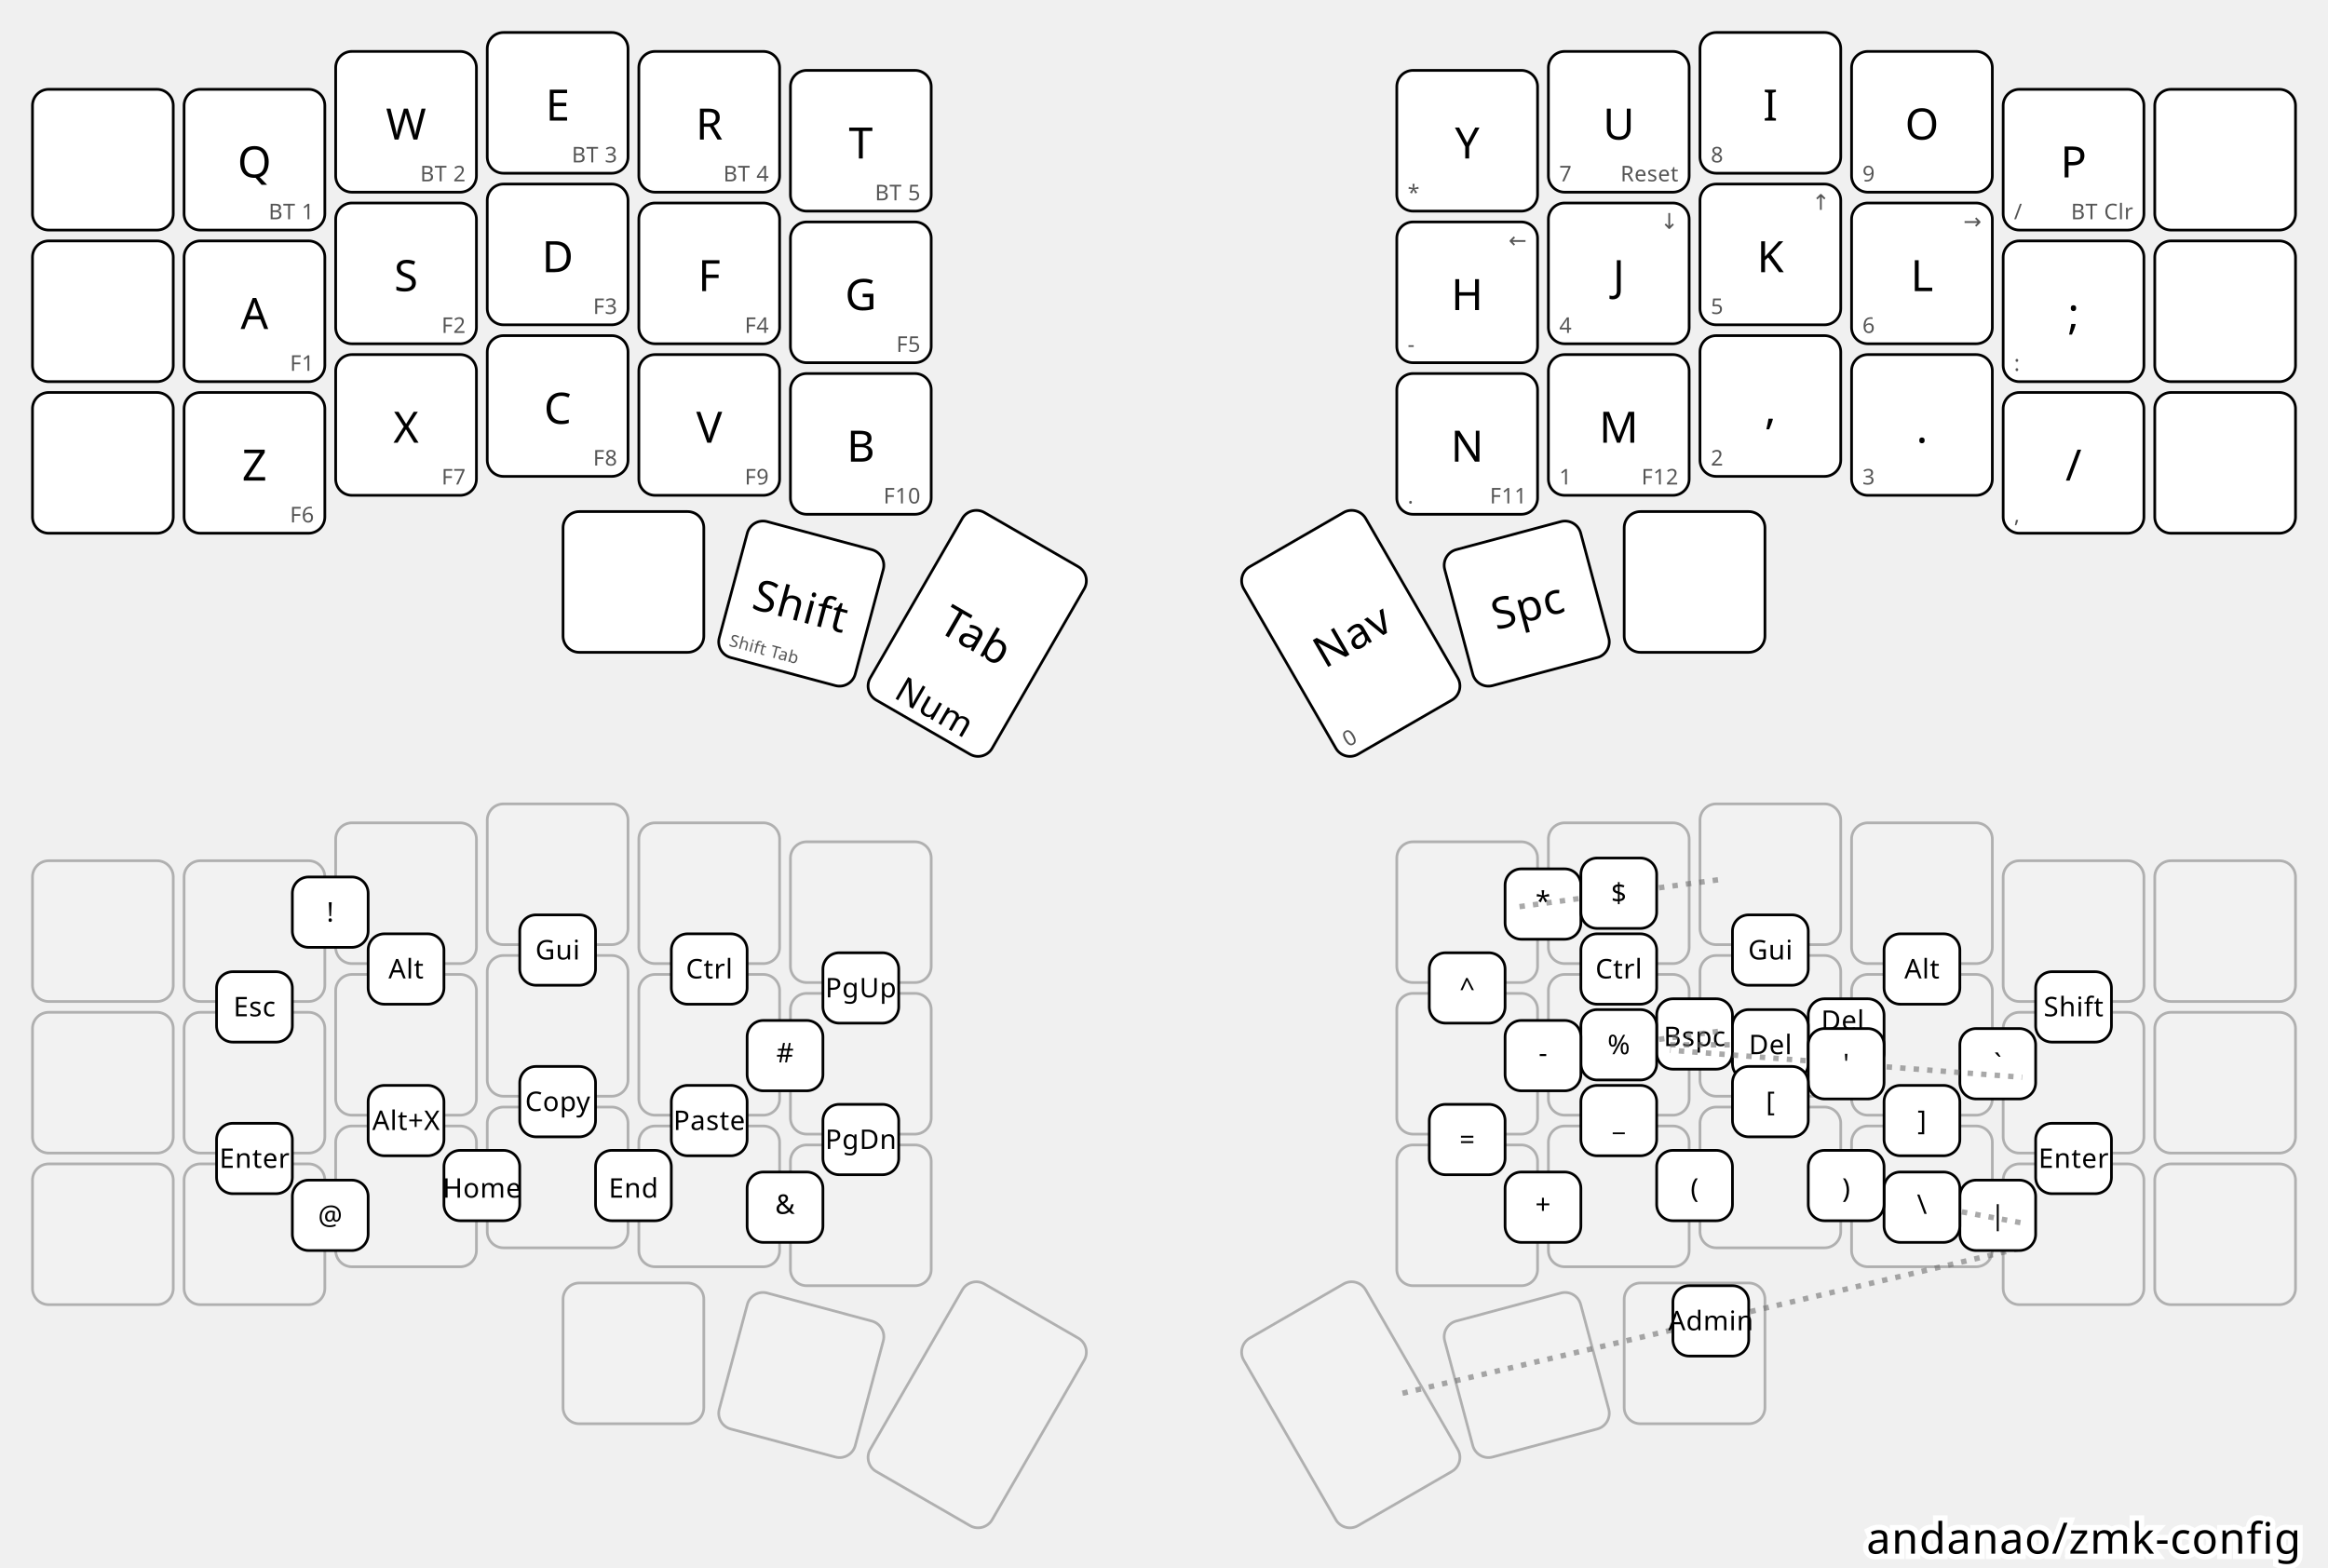
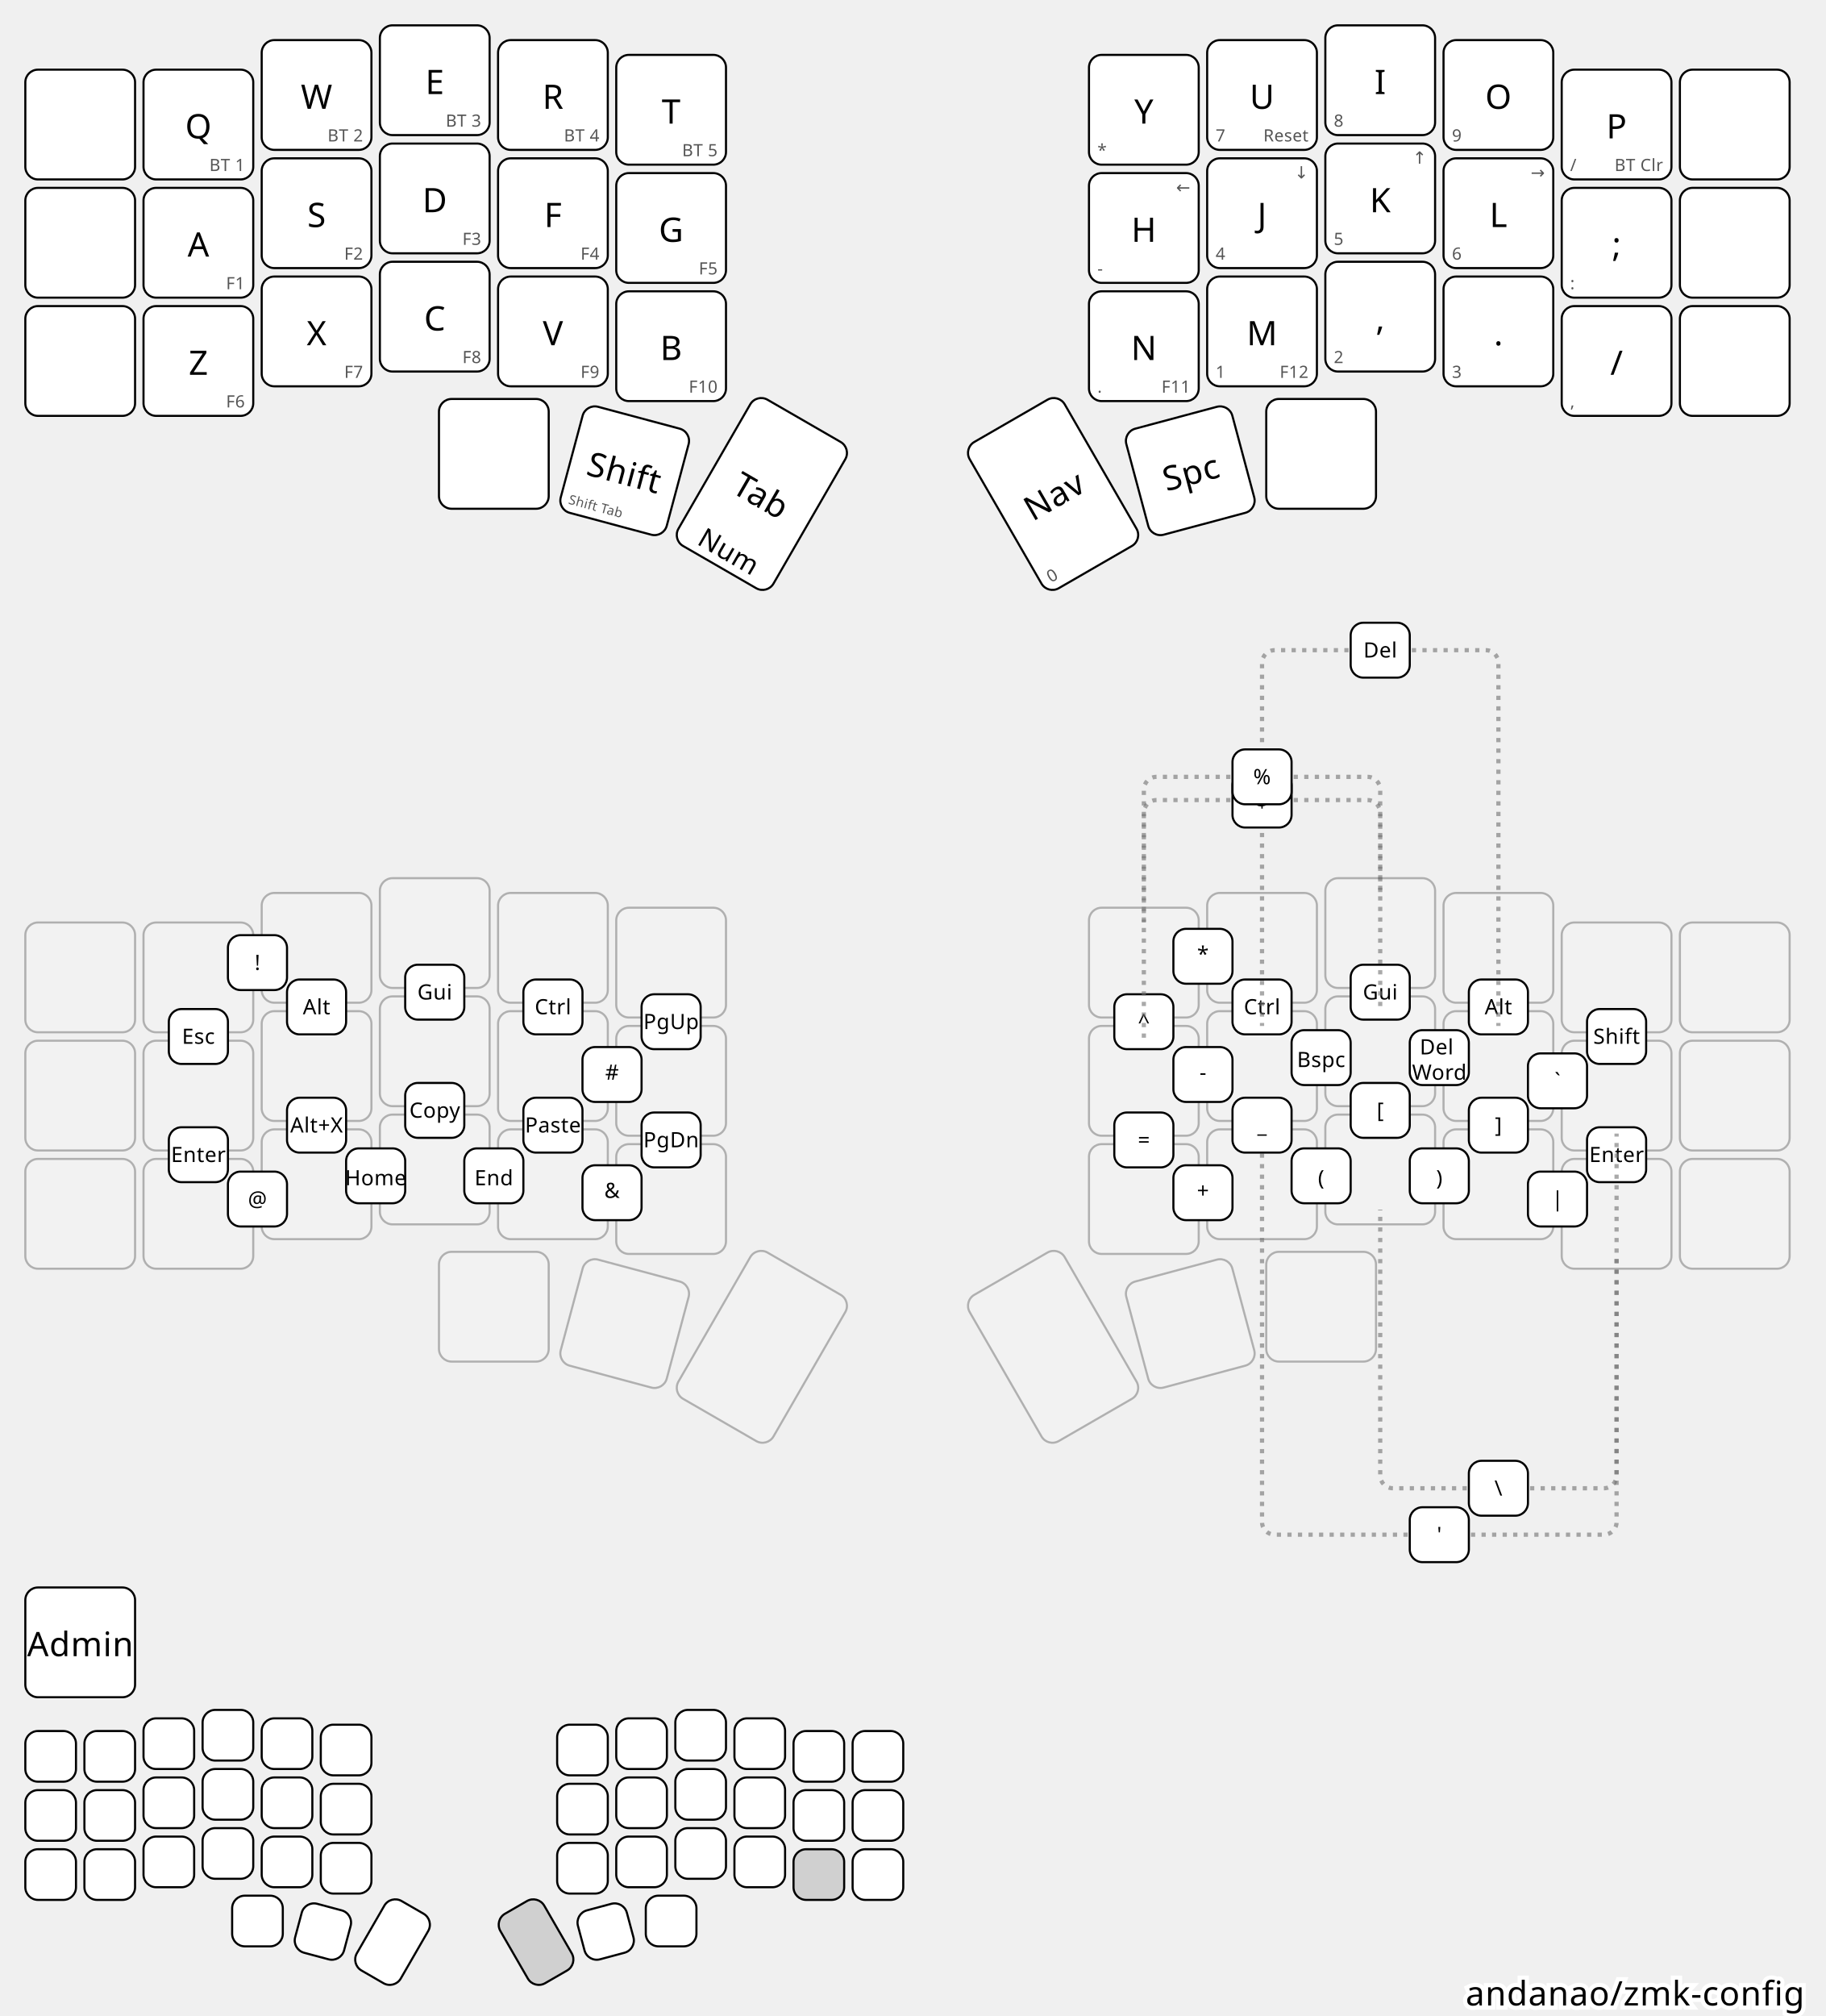
- <svg xmlns="http://www.w3.org/2000/svg" xmlns:xlink="http://www.w3.org/1999/xlink" width="860" height="579" viewBox="0 0 860 579" class="keymap">
+ <svg xmlns="http://www.w3.org/2000/svg" xmlns:xlink="http://www.w3.org/1999/xlink" width="865" height="955" viewBox="0 0 865 955" class="keymap">
  <defs>/* start glyphs */
<svg id="mdi:play-pause">
      <svg id="mdi-play-pause" viewBox="0 0 24 24">
        <path d="M3,5V19L11,12M13,19H16V5H13M18,5V19H21V5" />
      </svg>
    </svg>
    <svg id="mdi:skip-backward">
      <svg id="mdi-skip-backward" viewBox="0 0 24 24">
        <path d="M20,5V19L13,12M6,5V19H4V5M13,5V19L6,12" />
      </svg>
    </svg>
    <svg id="mdi:skip-forward">
      <svg id="mdi-skip-forward" viewBox="0 0 24 24">
        <path d="M4,5V19L11,12M18,5V19H20V5M11,5V19L18,12" />
      </svg>
    </svg>
    <svg id="mdi:volume-high">
      <svg id="mdi-volume-high" viewBox="0 0 24 24">
        <path d="M14,3.23V5.29C16.89,6.15 19,8.83 19,12C19,15.17 16.89,17.84 14,18.7V20.77C18,19.86 21,16.28 21,12C21,7.72 18,4.14 14,3.23M16.5,12C16.5,10.23 15.5,8.71 14,7.97V16C15.5,15.29 16.5,13.76 16.5,12M3,9V15H7L12,20V4L7,9H3Z" />
      </svg>
    </svg>
    <svg id="mdi:volume-medium">
      <svg id="mdi-volume-medium" viewBox="0 0 24 24">
        <path d="M5,9V15H9L14,20V4L9,9M18.5,12C18.5,10.23 17.5,8.71 16,7.97V16C17.5,15.29 18.5,13.76 18.5,12Z" />
      </svg>
    </svg>
  </defs>/* end glyphs */
<style>/* Deliberately monochrome: black on white, with a white-on-black variant
   for browsers in dark mode.

   Colours are literal hex rather than CSS custom properties. librsvg --
   what Emacs and most non-browser SVG viewers render with -- does not
   implement var() and silently falls back to black, and it ignores @media,
   so it gets the light variant below. */

svg path { fill: inherit; }

svg.keymap {
    fill: #000;
    background-color: #fff;
    font-family: Calibri, system-ui, sans-serif;
    font-size: 16px;
    font-kerning: normal;
    text-rendering: optimizeLegibility;
}

/* Keys need an outline here. The palettes keymap-drawer ships rely on the
   key fill contrasting with a coloured page; white-on-white has none. */
rect.key, rect.combo, rect.combo-separate { fill: #fff; stroke: #000; stroke-width: 1; }
rect.held, rect.combo.held                { fill: #d0d0d0; }
.layer-Combos rect.key                    { fill: #f2f2f2; stroke: #b0b0b0; }
path.combo { stroke: #707070; stroke-width: 2; stroke-dasharray: 2, 3; opacity: 0.6; fill: none; }

text {
    text-anchor: middle;
    dominant-baseline: middle;
    letter-spacing: 0.02em;
}

text.tap     { font-weight: 500; }
text.hold    { font-weight: 400; font-size: 13px; }
text.shifted { font-weight: 400; font-size: 11px; }
text.combo, text.left, text.right { font-size: 10px; }
/* 8px rather than the 10px of other secondary legends: the overview puts
   two corner legends on the same key edge (e.g. Num's "Boot" beside
   Admin's "BT 2"), which overlaps at anything larger. */
text.tl, text.tr, text.bl, text.br { font-size: 8px; }

text.hold, text.bl, text.br    { text-anchor: middle; dominant-baseline: auto; }
text.shifted, text.tl, text.tr { text-anchor: middle; dominant-baseline: hanging; }
text.left, text.tl, text.bl    { text-anchor: start; }
text.right, text.tr, text.br   { text-anchor: end; }

text.layer-activator { text-decoration: underline; }
text.combo.hold, text.combo.shifted, text.combo.left, text.combo.right { font-size: 8px; }

/* Without colour the overview's corner legends are told apart by position
   alone: tr=Nav, bl=Num, br=Admin. Grey keeps them from
   competing with the base-layer legend in the middle of the key. */
text.tl, text.tr, text.bl, text.br,
use.tl, use.tr, use.bl, use.br { fill: #555; }

text.label, text.footer { fill: #000; stroke: #fff; stroke-width: 4; paint-order: stroke; }
text.label  { font-weight: bold; text-anchor: start; }
text.footer { text-anchor: end; dominant-baseline: auto; }

.icon-tabler &gt; path                             { fill: inherit; stroke: inherit; stroke-width: 2; }
.icon-tabler &gt; path[stroke="none"][fill="none"] { visibility: hidden; }

/* Browsers only; librsvg ignores @media and keeps the light variant.
   Delete this block for light-only output. */
@media (prefers-color-scheme: dark) {
    svg.keymap { fill: #fff; background-color: #000; }
    rect.key, rect.combo, rect.combo-separate { fill: #000; stroke: #fff; }
    rect.held, rect.combo.held                { fill: #444; }
    .layer-Combos rect.key                    { fill: #1a1a1a; stroke: #666; }
    path.combo { stroke: #909090; }
    text.tl, text.tr, text.bl, text.br,
    use.tl, use.tr, use.bl, use.br { fill: #aaa; }
    text.label, text.footer { fill: #fff; stroke: #000; }
}
</style>
  <g transform="translate(10, 0)" class="layer-Base">
    <g transform="translate(0, 10)">
      <g transform="translate(28, 49)" class="key keypos-0">
        <rect rx="6" ry="6" x="-26" y="-26" width="52" height="52" class="key" />
      </g>
      <g transform="translate(84, 49)" class="key keypos-1">
        <rect rx="6" ry="6" x="-26" y="-26" width="52" height="52" class="key" />
        <text x="0" y="1" class="key tap">Q</text>
        <text x="22" y="22" class="key br">BT 1</text>
      </g>
      <g transform="translate(140, 35)" class="key keypos-2">
        <rect rx="6" ry="6" x="-26" y="-26" width="52" height="52" class="key" />
        <text x="0" y="1" class="key tap">W</text>
        <text x="22" y="22" class="key br">BT 2</text>
      </g>
      <g transform="translate(196, 28)" class="key keypos-3">
        <rect rx="6" ry="6" x="-26" y="-26" width="52" height="52" class="key" />
        <text x="0" y="1" class="key tap">E</text>
        <text x="22" y="22" class="key br">BT 3</text>
      </g>
      <g transform="translate(252, 35)" class="key keypos-4">
        <rect rx="6" ry="6" x="-26" y="-26" width="52" height="52" class="key" />
        <text x="0" y="1" class="key tap">R</text>
        <text x="22" y="22" class="key br">BT 4</text>
      </g>
      <g transform="translate(308, 42)" class="key keypos-5">
        <rect rx="6" ry="6" x="-26" y="-26" width="52" height="52" class="key" />
        <text x="0" y="1" class="key tap">T</text>
        <text x="22" y="22" class="key br">BT 5</text>
      </g>
      <g transform="translate(532, 42)" class="key keypos-6">
        <rect rx="6" ry="6" x="-26" y="-26" width="52" height="52" class="key" />
        <text x="0" y="1" class="key tap">Y</text>
        <text x="-22" y="22" class="key bl">*</text>
      </g>
      <g transform="translate(588, 35)" class="key keypos-7">
        <rect rx="6" ry="6" x="-26" y="-26" width="52" height="52" class="key" />
        <text x="0" y="1" class="key tap">U</text>
        <text x="-22" y="22" class="key bl">7</text>
        <text x="22" y="22" class="key br">Reset</text>
      </g>
      <g transform="translate(644, 28)" class="key keypos-8">
        <rect rx="6" ry="6" x="-26" y="-26" width="52" height="52" class="key" />
        <text x="0" y="1" class="key tap">I</text>
        <text x="-22" y="22" class="key bl">8</text>
      </g>
      <g transform="translate(700, 35)" class="key keypos-9">
        <rect rx="6" ry="6" x="-26" y="-26" width="52" height="52" class="key" />
        <text x="0" y="1" class="key tap">O</text>
        <text x="-22" y="22" class="key bl">9</text>
      </g>
      <g transform="translate(756, 49)" class="key keypos-10">
        <rect rx="6" ry="6" x="-26" y="-26" width="52" height="52" class="key" />
        <text x="0" y="1" class="key tap">P</text>
        <text x="-22" y="22" class="key bl">/</text>
        <text x="22" y="22" class="key br">BT Clr</text>
      </g>
      <g transform="translate(812, 49)" class="key keypos-11">
        <rect rx="6" ry="6" x="-26" y="-26" width="52" height="52" class="key" />
      </g>
      <g transform="translate(28, 105)" class="key keypos-12">
        <rect rx="6" ry="6" x="-26" y="-26" width="52" height="52" class="key" />
      </g>
      <g transform="translate(84, 105)" class="key keypos-13">
        <rect rx="6" ry="6" x="-26" y="-26" width="52" height="52" class="key" />
        <text x="0" y="1" class="key tap">A</text>
        <text x="22" y="22" class="key br">F1</text>
      </g>
      <g transform="translate(140, 91)" class="key keypos-14">
        <rect rx="6" ry="6" x="-26" y="-26" width="52" height="52" class="key" />
        <text x="0" y="1" class="key tap">S</text>
        <text x="22" y="22" class="key br">F2</text>
      </g>
      <g transform="translate(196, 84)" class="key keypos-15">
        <rect rx="6" ry="6" x="-26" y="-26" width="52" height="52" class="key" />
        <text x="0" y="1" class="key tap">D</text>
        <text x="22" y="22" class="key br">F3</text>
      </g>
      <g transform="translate(252, 91)" class="key keypos-16">
        <rect rx="6" ry="6" x="-26" y="-26" width="52" height="52" class="key" />
        <text x="0" y="1" class="key tap">F</text>
        <text x="22" y="22" class="key br">F4</text>
      </g>
      <g transform="translate(308, 98)" class="key keypos-17">
        <rect rx="6" ry="6" x="-26" y="-26" width="52" height="52" class="key" />
        <text x="0" y="1" class="key tap">G</text>
        <text x="22" y="22" class="key br">F5</text>
      </g>
      <g transform="translate(532, 98)" class="key keypos-18">
        <rect rx="6" ry="6" x="-26" y="-26" width="52" height="52" class="key" />
        <text x="0" y="1" class="key tap">H</text>
        <text x="22" y="-22" class="key tr">←</text>
        <text x="-22" y="22" class="key bl">-</text>
        <use href="#mdi:skip-backward" xlink:href="#mdi:skip-backward" x="12" y="12" height="10" width="10.0" class="key br glyph mdi:skip-backward" />
      </g>
      <g transform="translate(588, 91)" class="key keypos-19">
        <rect rx="6" ry="6" x="-26" y="-26" width="52" height="52" class="key" />
        <text x="0" y="1" class="key tap">J</text>
        <text x="22" y="-22" class="key tr">↓</text>
        <text x="-22" y="22" class="key bl">4</text>
        <use href="#mdi:volume-medium" xlink:href="#mdi:volume-medium" x="12" y="12" height="10" width="10.0" class="key br glyph mdi:volume-medium" />
      </g>
      <g transform="translate(644, 84)" class="key keypos-20">
        <rect rx="6" ry="6" x="-26" y="-26" width="52" height="52" class="key" />
        <text x="0" y="1" class="key tap">K</text>
        <text x="22" y="-22" class="key tr">↑</text>
        <text x="-22" y="22" class="key bl">5</text>
        <use href="#mdi:volume-high" xlink:href="#mdi:volume-high" x="12" y="12" height="10" width="10.0" class="key br glyph mdi:volume-high" />
      </g>
      <g transform="translate(700, 91)" class="key keypos-21">
        <rect rx="6" ry="6" x="-26" y="-26" width="52" height="52" class="key" />
        <text x="0" y="1" class="key tap">L</text>
        <text x="22" y="-22" class="key tr">→</text>
        <text x="-22" y="22" class="key bl">6</text>
        <use href="#mdi:skip-forward" xlink:href="#mdi:skip-forward" x="12" y="12" height="10" width="10.0" class="key br glyph mdi:skip-forward" />
      </g>
      <g transform="translate(756, 105)" class="key keypos-22">
        <rect rx="6" ry="6" x="-26" y="-26" width="52" height="52" class="key" />
        <text x="0" y="1" class="key tap">;</text>
        <text x="-22" y="22" class="key bl">:</text>
      </g>
      <g transform="translate(812, 105)" class="key keypos-23">
        <rect rx="6" ry="6" x="-26" y="-26" width="52" height="52" class="key" />
      </g>
      <g transform="translate(28, 161)" class="key keypos-24">
        <rect rx="6" ry="6" x="-26" y="-26" width="52" height="52" class="key" />
      </g>
      <g transform="translate(84, 161)" class="key keypos-25">
        <rect rx="6" ry="6" x="-26" y="-26" width="52" height="52" class="key" />
        <text x="0" y="1" class="key tap">Z</text>
        <text x="22" y="22" class="key br">F6</text>
      </g>
      <g transform="translate(140, 147)" class="key keypos-26">
        <rect rx="6" ry="6" x="-26" y="-26" width="52" height="52" class="key" />
        <text x="0" y="1" class="key tap">X</text>
        <text x="22" y="22" class="key br">F7</text>
      </g>
      <g transform="translate(196, 140)" class="key keypos-27">
        <rect rx="6" ry="6" x="-26" y="-26" width="52" height="52" class="key" />
        <text x="0" y="1" class="key tap">C</text>
        <text x="22" y="22" class="key br">F8</text>
      </g>
      <g transform="translate(252, 147)" class="key keypos-28">
        <rect rx="6" ry="6" x="-26" y="-26" width="52" height="52" class="key" />
        <text x="0" y="1" class="key tap">V</text>
        <text x="22" y="22" class="key br">F9</text>
      </g>
      <g transform="translate(308, 154)" class="key keypos-29">
        <rect rx="6" ry="6" x="-26" y="-26" width="52" height="52" class="key" />
        <text x="0" y="1" class="key tap">B</text>
        <text x="22" y="22" class="key br">F10</text>
      </g>
      <g transform="translate(532, 154)" class="key keypos-30">
        <rect rx="6" ry="6" x="-26" y="-26" width="52" height="52" class="key" />
        <text x="0" y="1" class="key tap">N</text>
        <text x="-22" y="22" class="key bl">.</text>
        <text x="22" y="22" class="key br">F11</text>
      </g>
      <g transform="translate(588, 147)" class="key keypos-31">
        <rect rx="6" ry="6" x="-26" y="-26" width="52" height="52" class="key" />
        <text x="0" y="1" class="key tap">M</text>
        <text x="-22" y="22" class="key bl">1</text>
        <text x="22" y="22" class="key br">F12</text>
      </g>
      <g transform="translate(644, 140)" class="key keypos-32">
        <rect rx="6" ry="6" x="-26" y="-26" width="52" height="52" class="key" />
        <text x="0" y="1" class="key tap">,</text>
        <text x="-22" y="22" class="key bl">2</text>
      </g>
      <g transform="translate(700, 147)" class="key keypos-33">
        <rect rx="6" ry="6" x="-26" y="-26" width="52" height="52" class="key" />
        <text x="0" y="1" class="key tap">.</text>
        <text x="-22" y="22" class="key bl">3</text>
      </g>
      <g transform="translate(756, 161)" class="key keypos-34">
        <rect rx="6" ry="6" x="-26" y="-26" width="52" height="52" class="key" />
        <text x="0" y="1" class="key tap">/</text>
        <text x="-22" y="22" class="key bl">,</text>
      </g>
      <g transform="translate(812, 161)" class="key keypos-35">
        <rect rx="6" ry="6" x="-26" y="-26" width="52" height="52" class="key" />
      </g>
      <g transform="translate(224, 205)" class="key keypos-36">
        <rect rx="6" ry="6" x="-26" y="-26" width="52" height="52" class="key" />
      </g>
      <g transform="translate(286, 213) rotate(15.0)" class="key keypos-37">
        <rect rx="6" ry="6" x="-26" y="-26" width="52" height="52" class="key" />
        <text x="0" y="1" class="key tap">Shift</text>
        <text x="-22" y="22" class="key bl">
          <tspan style="font-size: 78%">Shift Tab</tspan>
        </text>
      </g>
      <g transform="translate(351, 224) rotate(30.0)" class="key keypos-38">
        <rect rx="6" ry="6" x="-26" y="-40" width="52" height="80" class="key" />
        <text x="0" y="1" class="key tap">Tab</text>
        <text x="0" y="36" class="key hold">Num</text>
      </g>
      <g transform="translate(489, 224) rotate(-30.0)" class="key keypos-39">
        <rect rx="6" ry="6" x="-26" y="-40" width="52" height="80" class="key" />
        <text x="0" y="1" class="key tap">Nav</text>
        <text x="-22" y="36" class="key bl">0</text>
      </g>
      <g transform="translate(554, 213) rotate(-15.0)" class="key keypos-40">
        <rect rx="6" ry="6" x="-26" y="-26" width="52" height="52" class="key" />
        <text x="0" y="1" class="key tap">Spc</text>
        <use href="#mdi:play-pause" xlink:href="#mdi:play-pause" x="12" y="12" height="10" width="10.0" class="key br glyph mdi:play-pause" />
      </g>
      <g transform="translate(616, 205)" class="key keypos-41">
        <rect rx="6" ry="6" x="-26" y="-26" width="52" height="52" class="key" />
      </g>
    </g>
  </g>
  <g transform="translate(10, 285)" class="layer-Combos">
-     <g transform="translate(0, 10)">
+     <g transform="translate(0, 129)">
      <g transform="translate(28, 49)" class="key keypos-0">
        <rect rx="6" ry="6" x="-26" y="-26" width="52" height="52" class="key" />
      </g>
      <g transform="translate(84, 49)" class="key keypos-1">
        <rect rx="6" ry="6" x="-26" y="-26" width="52" height="52" class="key" />
      </g>
      <g transform="translate(140, 35)" class="key keypos-2">
        <rect rx="6" ry="6" x="-26" y="-26" width="52" height="52" class="key" />
      </g>
      <g transform="translate(196, 28)" class="key keypos-3">
        <rect rx="6" ry="6" x="-26" y="-26" width="52" height="52" class="key" />
      </g>
      <g transform="translate(252, 35)" class="key keypos-4">
        <rect rx="6" ry="6" x="-26" y="-26" width="52" height="52" class="key" />
      </g>
      <g transform="translate(308, 42)" class="key keypos-5">
        <rect rx="6" ry="6" x="-26" y="-26" width="52" height="52" class="key" />
      </g>
      <g transform="translate(532, 42)" class="key keypos-6">
        <rect rx="6" ry="6" x="-26" y="-26" width="52" height="52" class="key" />
      </g>
      <g transform="translate(588, 35)" class="key keypos-7">
        <rect rx="6" ry="6" x="-26" y="-26" width="52" height="52" class="key" />
      </g>
      <g transform="translate(644, 28)" class="key keypos-8">
        <rect rx="6" ry="6" x="-26" y="-26" width="52" height="52" class="key" />
      </g>
      <g transform="translate(700, 35)" class="key keypos-9">
        <rect rx="6" ry="6" x="-26" y="-26" width="52" height="52" class="key" />
      </g>
      <g transform="translate(756, 49)" class="key keypos-10">
        <rect rx="6" ry="6" x="-26" y="-26" width="52" height="52" class="key" />
      </g>
      <g transform="translate(812, 49)" class="key keypos-11">
        <rect rx="6" ry="6" x="-26" y="-26" width="52" height="52" class="key" />
      </g>
      <g transform="translate(28, 105)" class="key keypos-12">
        <rect rx="6" ry="6" x="-26" y="-26" width="52" height="52" class="key" />
      </g>
      <g transform="translate(84, 105)" class="key keypos-13">
        <rect rx="6" ry="6" x="-26" y="-26" width="52" height="52" class="key" />
      </g>
      <g transform="translate(140, 91)" class="key keypos-14">
        <rect rx="6" ry="6" x="-26" y="-26" width="52" height="52" class="key" />
      </g>
      <g transform="translate(196, 84)" class="key keypos-15">
        <rect rx="6" ry="6" x="-26" y="-26" width="52" height="52" class="key" />
      </g>
      <g transform="translate(252, 91)" class="key keypos-16">
        <rect rx="6" ry="6" x="-26" y="-26" width="52" height="52" class="key" />
      </g>
      <g transform="translate(308, 98)" class="key keypos-17">
        <rect rx="6" ry="6" x="-26" y="-26" width="52" height="52" class="key" />
      </g>
      <g transform="translate(532, 98)" class="key keypos-18">
        <rect rx="6" ry="6" x="-26" y="-26" width="52" height="52" class="key" />
      </g>
      <g transform="translate(588, 91)" class="key keypos-19">
        <rect rx="6" ry="6" x="-26" y="-26" width="52" height="52" class="key" />
      </g>
      <g transform="translate(644, 84)" class="key keypos-20">
        <rect rx="6" ry="6" x="-26" y="-26" width="52" height="52" class="key" />
      </g>
      <g transform="translate(700, 91)" class="key keypos-21">
        <rect rx="6" ry="6" x="-26" y="-26" width="52" height="52" class="key" />
      </g>
      <g transform="translate(756, 105)" class="key keypos-22">
        <rect rx="6" ry="6" x="-26" y="-26" width="52" height="52" class="key" />
      </g>
      <g transform="translate(812, 105)" class="key keypos-23">
        <rect rx="6" ry="6" x="-26" y="-26" width="52" height="52" class="key" />
      </g>
      <g transform="translate(28, 161)" class="key keypos-24">
        <rect rx="6" ry="6" x="-26" y="-26" width="52" height="52" class="key" />
      </g>
      <g transform="translate(84, 161)" class="key keypos-25">
        <rect rx="6" ry="6" x="-26" y="-26" width="52" height="52" class="key" />
      </g>
      <g transform="translate(140, 147)" class="key keypos-26">
        <rect rx="6" ry="6" x="-26" y="-26" width="52" height="52" class="key" />
      </g>
      <g transform="translate(196, 140)" class="key keypos-27">
        <rect rx="6" ry="6" x="-26" y="-26" width="52" height="52" class="key" />
      </g>
      <g transform="translate(252, 147)" class="key keypos-28">
        <rect rx="6" ry="6" x="-26" y="-26" width="52" height="52" class="key" />
      </g>
      <g transform="translate(308, 154)" class="key keypos-29">
        <rect rx="6" ry="6" x="-26" y="-26" width="52" height="52" class="key" />
      </g>
      <g transform="translate(532, 154)" class="key keypos-30">
        <rect rx="6" ry="6" x="-26" y="-26" width="52" height="52" class="key" />
      </g>
      <g transform="translate(588, 147)" class="key keypos-31">
        <rect rx="6" ry="6" x="-26" y="-26" width="52" height="52" class="key" />
      </g>
      <g transform="translate(644, 140)" class="key keypos-32">
        <rect rx="6" ry="6" x="-26" y="-26" width="52" height="52" class="key" />
      </g>
      <g transform="translate(700, 147)" class="key keypos-33">
        <rect rx="6" ry="6" x="-26" y="-26" width="52" height="52" class="key" />
      </g>
      <g transform="translate(756, 161)" class="key keypos-34">
        <rect rx="6" ry="6" x="-26" y="-26" width="52" height="52" class="key" />
      </g>
      <g transform="translate(812, 161)" class="key keypos-35">
        <rect rx="6" ry="6" x="-26" y="-26" width="52" height="52" class="key" />
      </g>
      <g transform="translate(224, 205)" class="key keypos-36">
        <rect rx="6" ry="6" x="-26" y="-26" width="52" height="52" class="key" />
      </g>
      <g transform="translate(286, 213) rotate(15.0)" class="key keypos-37">
        <rect rx="6" ry="6" x="-26" y="-26" width="52" height="52" class="key" />
      </g>
      <g transform="translate(351, 224) rotate(30.0)" class="key keypos-38">
        <rect rx="6" ry="6" x="-26" y="-40" width="52" height="80" class="key" />
      </g>
      <g transform="translate(489, 224) rotate(-30.0)" class="key keypos-39">
        <rect rx="6" ry="6" x="-26" y="-40" width="52" height="80" class="key" />
      </g>
      <g transform="translate(554, 213) rotate(-15.0)" class="key keypos-40">
        <rect rx="6" ry="6" x="-26" y="-26" width="52" height="52" class="key" />
      </g>
      <g transform="translate(616, 205)" class="key keypos-41">
        <rect rx="6" ry="6" x="-26" y="-26" width="52" height="52" class="key" />
      </g>
      <g class="combo combopos-0">
        <rect rx="6" ry="6" x="238" y="50" width="28" height="26" class="combo" />
        <text x="252" y="63" class="combo tap">Ctrl</text>
      </g>
      <g class="combo combopos-1">
        <rect rx="6" ry="6" x="574" y="50" width="28" height="26" class="combo" />
        <text x="588" y="63" class="combo tap">Ctrl</text>
      </g>
      <g class="combo combopos-2">
        <rect rx="6" ry="6" x="182" y="43" width="28" height="26" class="combo" />
        <text x="196" y="56" class="combo tap">Gui</text>
      </g>
      <g class="combo combopos-3">
        <rect rx="6" ry="6" x="630" y="43" width="28" height="26" class="combo" />
        <text x="644" y="56" class="combo tap">Gui</text>
      </g>
      <g class="combo combopos-4">
        <rect rx="6" ry="6" x="126" y="50" width="28" height="26" class="combo" />
        <text x="140" y="63" class="combo tap">Alt</text>
      </g>
      <g class="combo combopos-5">
        <rect rx="6" ry="6" x="686" y="50" width="28" height="26" class="combo" />
        <text x="700" y="63" class="combo tap">Alt</text>
      </g>
      <g class="combo combopos-6">
        <rect rx="6" ry="6" x="742" y="64" width="28" height="26" class="combo" />
        <text x="756" y="77" class="combo tap">Shift</text>
      </g>
      <g class="combo combopos-7">
        <rect rx="6" ry="6" x="70" y="64" width="28" height="26" class="combo" />
        <text x="84" y="77" class="combo tap">Esc</text>
      </g>
      <g class="combo combopos-8">
        <rect rx="6" ry="6" x="126" y="106" width="28" height="26" class="combo" />
        <text x="140" y="119" class="combo tap">Alt+X</text>
      </g>
      <g class="combo combopos-11">
        <rect rx="6" ry="6" x="294" y="57" width="28" height="26" class="combo" />
        <text x="308" y="70" class="combo tap">PgUp</text>
      </g>
      <g class="combo combopos-12">
        <rect rx="6" ry="6" x="294" y="113" width="28" height="26" class="combo" />
        <text x="308" y="126" class="combo tap">PgDn</text>
      </g>
      <g class="combo combopos-13">
        <rect rx="6" ry="6" x="154" y="130" width="28" height="26" class="combo" />
        <text x="168" y="144" class="combo tap">Home</text>
      </g>
      <g class="combo combopos-14">
        <rect rx="6" ry="6" x="210" y="130" width="28" height="26" class="combo" />
        <text x="224" y="144" class="combo tap">End</text>
      </g>
      <g class="combo combopos-15">
-         <path d="M622,193 l-115,27" class="combo" />
-         <path d="M622,193 l115,-27" class="combo" />
-         <rect rx="6" ry="6" x="608" y="180" width="28" height="26" class="combo" />
-         <text x="622" y="193" class="combo tap">Admin</text>
-       </g>
-       <g class="combo combopos-16">
        <rect rx="6" ry="6" x="70" y="120" width="28" height="26" class="combo" />
        <text x="84" y="133" class="combo tap">Enter</text>
      </g>
-       <g class="combo combopos-17">
+       <g class="combo combopos-16">
        <rect rx="6" ry="6" x="742" y="120" width="28" height="26" class="combo" />
        <text x="756" y="133" class="combo tap">Enter</text>
      </g>
-       <g class="combo combopos-18">
+       <g class="combo combopos-17">
        <rect rx="6" ry="6" x="602" y="74" width="28" height="26" class="combo" />
        <text x="616" y="88" class="combo tap">Bspc</text>
      </g>
-       <g class="combo combopos-19">
+       <g class="combo combopos-18">
        <rect rx="6" ry="6" x="658" y="74" width="28" height="26" class="combo" />
        <text x="672" y="88" class="combo tap">
          <tspan x="672" dy="-0.6em">Del</tspan>
          <tspan x="672" dy="1.2em">Word</tspan>
        </text>
      </g>
+       <g class="combo combopos-19">
+         <path d="M644,-106 h-50 a6.0,6.0 0 0 0 -6.0,6.0 v172" class="combo" />
+         <path d="M644,-106 h50 a6.0,6.0 0 0 1 6.0,6.0 v172" class="combo" />
+         <rect rx="6" ry="6" x="630" y="-119" width="28" height="26" class="combo" />
+         <text x="644" y="-106" class="combo tap">Del</text>
+       </g>
      <g class="combo combopos-20">
-         <path d="M644,91 l-37,0" class="combo" />
-         <path d="M644,91 l37,0" class="combo" />
-         <rect rx="6" ry="6" x="630" y="78" width="28" height="26" class="combo" />
-         <text x="644" y="91" class="combo tap">Del</text>
-       </g>
-       <g class="combo combopos-21">
        <rect rx="6" ry="6" x="546" y="26" width="28" height="26" class="combo" />
        <text x="560" y="38" class="combo tap">*</text>
      </g>
-       <g class="combo combopos-22">
+       <g class="combo combopos-21">
        <rect rx="6" ry="6" x="266" y="82" width="28" height="26" class="combo" />
        <text x="280" y="94" class="combo tap">#</text>
      </g>
-       <g class="combo combopos-23">
+       <g class="combo combopos-22">
        <rect rx="6" ry="6" x="518" y="57" width="28" height="26" class="combo" />
        <text x="532" y="70" class="combo tap">^</text>
      </g>
-       <g class="combo combopos-24">
+       <g class="combo combopos-23">
        <rect rx="6" ry="6" x="714" y="141" width="28" height="26" class="combo" />
        <text x="728" y="154" class="combo tap">|</text>
      </g>
+       <g class="combo combopos-24">
+         <path d="M700,291 h-50 a6.0,6.0 0 0 1 -6.0,-6.0 v-126" class="combo" />
+         <path d="M700,291 h50 a6.0,6.0 0 0 0 6.0,-6.0 v-105" class="combo" />
+         <rect rx="6" ry="6" x="686" y="278" width="28" height="26" class="combo" />
+         <text x="700" y="291" class="combo tap">\</text>
+       </g>
      <g class="combo combopos-25">
-         <path d="M700,150 l-38,-7" class="combo" />
-         <path d="M700,150 l38,7" class="combo" />
-         <rect rx="6" ry="6" x="686" y="138" width="28" height="26" class="combo" />
-         <text x="700" y="150" class="combo tap">\</text>
-       </g>
-       <g class="combo combopos-26">
        <rect rx="6" ry="6" x="714" y="85" width="28" height="26" class="combo" />
        <text x="728" y="98" class="combo tap">`</text>
      </g>
-       <g class="combo combopos-27">
+       <g class="combo combopos-26">
        <rect rx="6" ry="6" x="266" y="138" width="28" height="26" class="combo" />
        <text x="280" y="150" class="combo tap">&amp;</text>
      </g>
-       <g class="combo combopos-28">
+       <g class="combo combopos-27">
        <rect rx="6" ry="6" x="98" y="29" width="28" height="26" class="combo" />
        <text x="112" y="42" class="combo tap">!</text>
      </g>
-       <g class="combo combopos-29">
+       <g class="combo combopos-28">
        <rect rx="6" ry="6" x="98" y="141" width="28" height="26" class="combo" />
        <text x="112" y="154" class="combo tap">@</text>
      </g>
+       <g class="combo combopos-29">
+         <path d="M588,-35 h-50 a6.0,6.0 0 0 0 -6.0,6.0 v52" class="combo" />
+         <path d="M588,-35 h50 a6.0,6.0 0 0 1 6.0,6.0 v38" class="combo" />
+         <rect rx="6" ry="6" x="574" y="-48" width="28" height="26" class="combo" />
+         <text x="588" y="-35" class="combo tap">$</text>
+       </g>
      <g class="combo combopos-30">
-         <path d="M588,35 l-37,5" class="combo" />
-         <path d="M588,35 l37,-5" class="combo" />
-         <rect rx="6" ry="6" x="574" y="22" width="28" height="26" class="combo" />
-         <text x="588" y="35" class="combo tap">$</text>
+         <path d="M588,-46 h-50 a6.0,6.0 0 0 0 -6.0,6.0 v119" class="combo" />
+         <path d="M588,-46 h50 a6.0,6.0 0 0 1 6.0,6.0 v105" class="combo" />
+         <rect rx="6" ry="6" x="574" y="-59" width="28" height="26" class="combo" />
+         <text x="588" y="-46" class="combo tap">%</text>
      </g>
      <g class="combo combopos-31">
-         <path d="M588,91 l-37,5" class="combo" />
-         <path d="M588,91 l37,-5" class="combo" />
-         <rect rx="6" ry="6" x="574" y="78" width="28" height="26" class="combo" />
-         <text x="588" y="91" class="combo tap">%</text>
+         <path d="M672,313 h-78 a6.0,6.0 0 0 1 -6.0,-6.0 v-198" class="combo" />
+         <path d="M672,313 h78 a6.0,6.0 0 0 0 6.0,-6.0 v-184" class="combo" />
+         <rect rx="6" ry="6" x="658" y="300" width="28" height="26" class="combo" />
+         <text x="672" y="313" class="combo tap">'</text>
      </g>
      <g class="combo combopos-32">
-         <path d="M672,98 l-65,-5" class="combo" />
-         <path d="M672,98 l65,5" class="combo" />
-         <rect rx="6" ry="6" x="658" y="85" width="28" height="26" class="combo" />
-         <text x="672" y="98" class="combo tap">'</text>
-       </g>
-       <g class="combo combopos-33">
        <rect rx="6" ry="6" x="546" y="82" width="28" height="26" class="combo" />
        <text x="560" y="94" class="combo tap">-</text>
      </g>
-       <g class="combo combopos-34">
+       <g class="combo combopos-33">
        <rect rx="6" ry="6" x="546" y="138" width="28" height="26" class="combo" />
        <text x="560" y="150" class="combo tap">+</text>
      </g>
-       <g class="combo combopos-35">
+       <g class="combo combopos-34">
        <rect rx="6" ry="6" x="574" y="106" width="28" height="26" class="combo" />
        <text x="588" y="119" class="combo tap">_</text>
      </g>
-       <g class="combo combopos-36">
+       <g class="combo combopos-35">
        <rect rx="6" ry="6" x="518" y="113" width="28" height="26" class="combo" />
        <text x="532" y="126" class="combo tap">=</text>
      </g>
-       <g class="combo combopos-37">
+       <g class="combo combopos-36">
        <rect rx="6" ry="6" x="630" y="99" width="28" height="26" class="combo" />
        <text x="644" y="112" class="combo tap">[</text>
      </g>
-       <g class="combo combopos-38">
+       <g class="combo combopos-37">
        <rect rx="6" ry="6" x="686" y="106" width="28" height="26" class="combo" />
        <text x="700" y="119" class="combo tap">]</text>
      </g>
-       <g class="combo combopos-39">
+       <g class="combo combopos-38">
        <rect rx="6" ry="6" x="602" y="130" width="28" height="26" class="combo" />
        <text x="616" y="144" class="combo tap">(</text>
      </g>
-       <g class="combo combopos-40">
+       <g class="combo combopos-39">
        <rect rx="6" ry="6" x="658" y="130" width="28" height="26" class="combo" />
        <text x="672" y="144" class="combo tap">)</text>
      </g>
-       <g class="combo combopos-41">
+       <g class="combo combopos-40">
        <rect rx="6" ry="6" x="182" y="99" width="28" height="26" class="combo" />
        <text x="196" y="112" class="combo tap">Copy</text>
      </g>
-       <g class="combo combopos-42">
+       <g class="combo combopos-41">
        <rect rx="6" ry="6" x="238" y="106" width="28" height="26" class="combo" />
        <text x="252" y="119" class="combo tap">Paste</text>
      </g>
    </g>
  </g>
-   <text x="850.0" y="574.0" class="footer">andanao/zmk-config</text>
+   <g transform="translate(10, 740)" class="layer-combopos-0">
+     <g transform="translate(0, 10)">
+       <g transform="translate(28, 28)" class="key  combo-separate keypos-0">
+         <rect rx="6" ry="6" x="-26" y="-26" width="52" height="52" class="key  combo-separate" />
+         <text x="0" y="1" class="key  combo-separate tap">Admin</text>
+       </g>
+       <g transform="translate(14, 82)" class="key keypos-1">
+         <rect rx="6" ry="6" x="-12" y="-12" width="24" height="24" class="key" />
+       </g>
+       <g transform="translate(42, 82)" class="key keypos-2">
+         <rect rx="6" ry="6" x="-12" y="-12" width="24" height="24" class="key" />
+       </g>
+       <g transform="translate(70, 76)" class="key keypos-3">
+         <rect rx="6" ry="6" x="-12" y="-12" width="24" height="24" class="key" />
+       </g>
+       <g transform="translate(98, 72)" class="key keypos-4">
+         <rect rx="6" ry="6" x="-12" y="-12" width="24" height="24" class="key" />
+       </g>
+       <g transform="translate(126, 76)" class="key keypos-5">
+         <rect rx="6" ry="6" x="-12" y="-12" width="24" height="24" class="key" />
+       </g>
+       <g transform="translate(154, 79)" class="key keypos-6">
+         <rect rx="6" ry="6" x="-12" y="-12" width="24" height="24" class="key" />
+       </g>
+       <g transform="translate(266, 79)" class="key keypos-7">
+         <rect rx="6" ry="6" x="-12" y="-12" width="24" height="24" class="key" />
+       </g>
+       <g transform="translate(294, 76)" class="key keypos-8">
+         <rect rx="6" ry="6" x="-12" y="-12" width="24" height="24" class="key" />
+       </g>
+       <g transform="translate(322, 72)" class="key keypos-9">
+         <rect rx="6" ry="6" x="-12" y="-12" width="24" height="24" class="key" />
+       </g>
+       <g transform="translate(350, 76)" class="key keypos-10">
+         <rect rx="6" ry="6" x="-12" y="-12" width="24" height="24" class="key" />
+       </g>
+       <g transform="translate(378, 82)" class="key keypos-11">
+         <rect rx="6" ry="6" x="-12" y="-12" width="24" height="24" class="key" />
+       </g>
+       <g transform="translate(406, 82)" class="key keypos-12">
+         <rect rx="6" ry="6" x="-12" y="-12" width="24" height="24" class="key" />
+       </g>
+       <g transform="translate(14, 110)" class="key keypos-13">
+         <rect rx="6" ry="6" x="-12" y="-12" width="24" height="24" class="key" />
+       </g>
+       <g transform="translate(42, 110)" class="key keypos-14">
+         <rect rx="6" ry="6" x="-12" y="-12" width="24" height="24" class="key" />
+       </g>
+       <g transform="translate(70, 104)" class="key keypos-15">
+         <rect rx="6" ry="6" x="-12" y="-12" width="24" height="24" class="key" />
+       </g>
+       <g transform="translate(98, 100)" class="key keypos-16">
+         <rect rx="6" ry="6" x="-12" y="-12" width="24" height="24" class="key" />
+       </g>
+       <g transform="translate(126, 104)" class="key keypos-17">
+         <rect rx="6" ry="6" x="-12" y="-12" width="24" height="24" class="key" />
+       </g>
+       <g transform="translate(154, 107)" class="key keypos-18">
+         <rect rx="6" ry="6" x="-12" y="-12" width="24" height="24" class="key" />
+       </g>
+       <g transform="translate(266, 107)" class="key keypos-19">
+         <rect rx="6" ry="6" x="-12" y="-12" width="24" height="24" class="key" />
+       </g>
+       <g transform="translate(294, 104)" class="key keypos-20">
+         <rect rx="6" ry="6" x="-12" y="-12" width="24" height="24" class="key" />
+       </g>
+       <g transform="translate(322, 100)" class="key keypos-21">
+         <rect rx="6" ry="6" x="-12" y="-12" width="24" height="24" class="key" />
+       </g>
+       <g transform="translate(350, 104)" class="key keypos-22">
+         <rect rx="6" ry="6" x="-12" y="-12" width="24" height="24" class="key" />
+       </g>
+       <g transform="translate(378, 110)" class="key keypos-23">
+         <rect rx="6" ry="6" x="-12" y="-12" width="24" height="24" class="key" />
+       </g>
+       <g transform="translate(406, 110)" class="key keypos-24">
+         <rect rx="6" ry="6" x="-12" y="-12" width="24" height="24" class="key" />
+       </g>
+       <g transform="translate(14, 138)" class="key keypos-25">
+         <rect rx="6" ry="6" x="-12" y="-12" width="24" height="24" class="key" />
+       </g>
+       <g transform="translate(42, 138)" class="key keypos-26">
+         <rect rx="6" ry="6" x="-12" y="-12" width="24" height="24" class="key" />
+       </g>
+       <g transform="translate(70, 132)" class="key keypos-27">
+         <rect rx="6" ry="6" x="-12" y="-12" width="24" height="24" class="key" />
+       </g>
+       <g transform="translate(98, 128)" class="key keypos-28">
+         <rect rx="6" ry="6" x="-12" y="-12" width="24" height="24" class="key" />
+       </g>
+       <g transform="translate(126, 132)" class="key keypos-29">
+         <rect rx="6" ry="6" x="-12" y="-12" width="24" height="24" class="key" />
+       </g>
+       <g transform="translate(154, 135)" class="key keypos-30">
+         <rect rx="6" ry="6" x="-12" y="-12" width="24" height="24" class="key" />
+       </g>
+       <g transform="translate(266, 135)" class="key keypos-31">
+         <rect rx="6" ry="6" x="-12" y="-12" width="24" height="24" class="key" />
+       </g>
+       <g transform="translate(294, 132)" class="key keypos-32">
+         <rect rx="6" ry="6" x="-12" y="-12" width="24" height="24" class="key" />
+       </g>
+       <g transform="translate(322, 128)" class="key keypos-33">
+         <rect rx="6" ry="6" x="-12" y="-12" width="24" height="24" class="key" />
+       </g>
+       <g transform="translate(350, 132)" class="key keypos-34">
+         <rect rx="6" ry="6" x="-12" y="-12" width="24" height="24" class="key" />
+       </g>
+       <g transform="translate(378, 138)" class="key held keypos-35">
+         <rect rx="6" ry="6" x="-12" y="-12" width="24" height="24" class="key held" />
+       </g>
+       <g transform="translate(406, 138)" class="key keypos-36">
+         <rect rx="6" ry="6" x="-12" y="-12" width="24" height="24" class="key" />
+       </g>
+       <g transform="translate(112, 160)" class="key keypos-37">
+         <rect rx="6" ry="6" x="-12" y="-12" width="24" height="24" class="key" />
+       </g>
+       <g transform="translate(143, 165) rotate(15.0)" class="key keypos-38">
+         <rect rx="6" ry="6" x="-12" y="-12" width="24" height="24" class="key" />
+       </g>
+       <g transform="translate(176, 170) rotate(30.0)" class="key keypos-39">
+         <rect rx="6" ry="6" x="-12" y="-19" width="24" height="38" class="key" />
+       </g>
+       <g transform="translate(244, 170) rotate(-30.0)" class="key held keypos-40">
+         <rect rx="6" ry="6" x="-12" y="-19" width="24" height="38" class="key held" />
+       </g>
+       <g transform="translate(277, 165) rotate(-15.0)" class="key keypos-41">
+         <rect rx="6" ry="6" x="-12" y="-12" width="24" height="24" class="key" />
+       </g>
+       <g transform="translate(308, 160)" class="key keypos-42">
+         <rect rx="6" ry="6" x="-12" y="-12" width="24" height="24" class="key" />
+       </g>
+     </g>
+   </g>
+   <text x="855.0" y="950.0" class="footer">andanao/zmk-config</text>
</svg>
